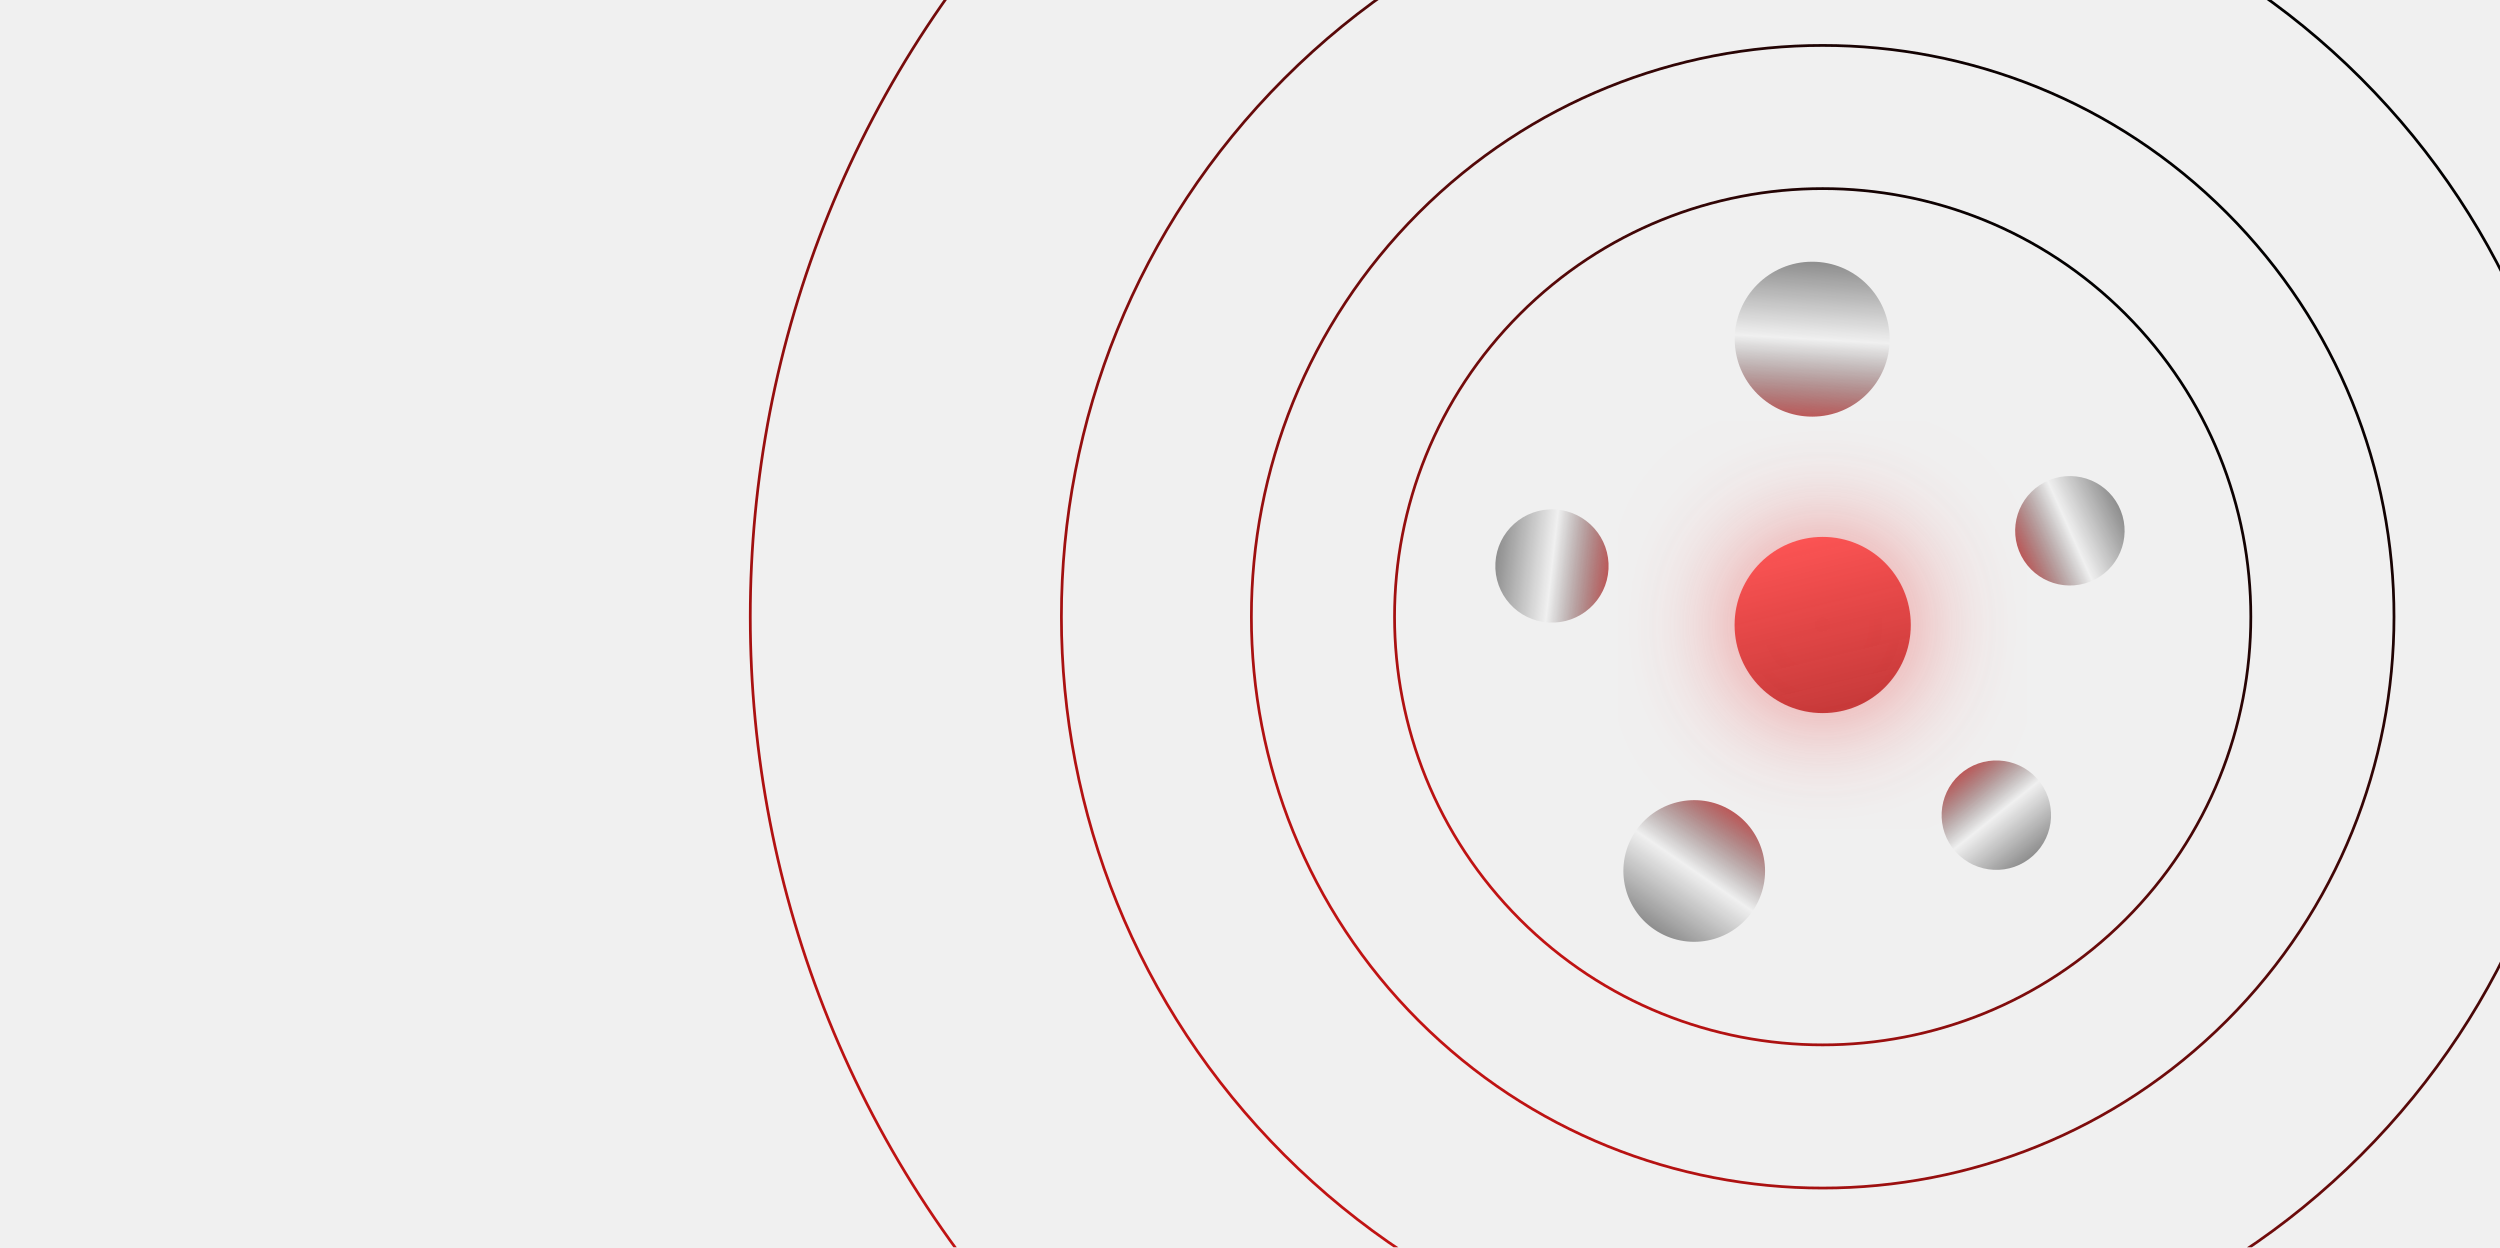
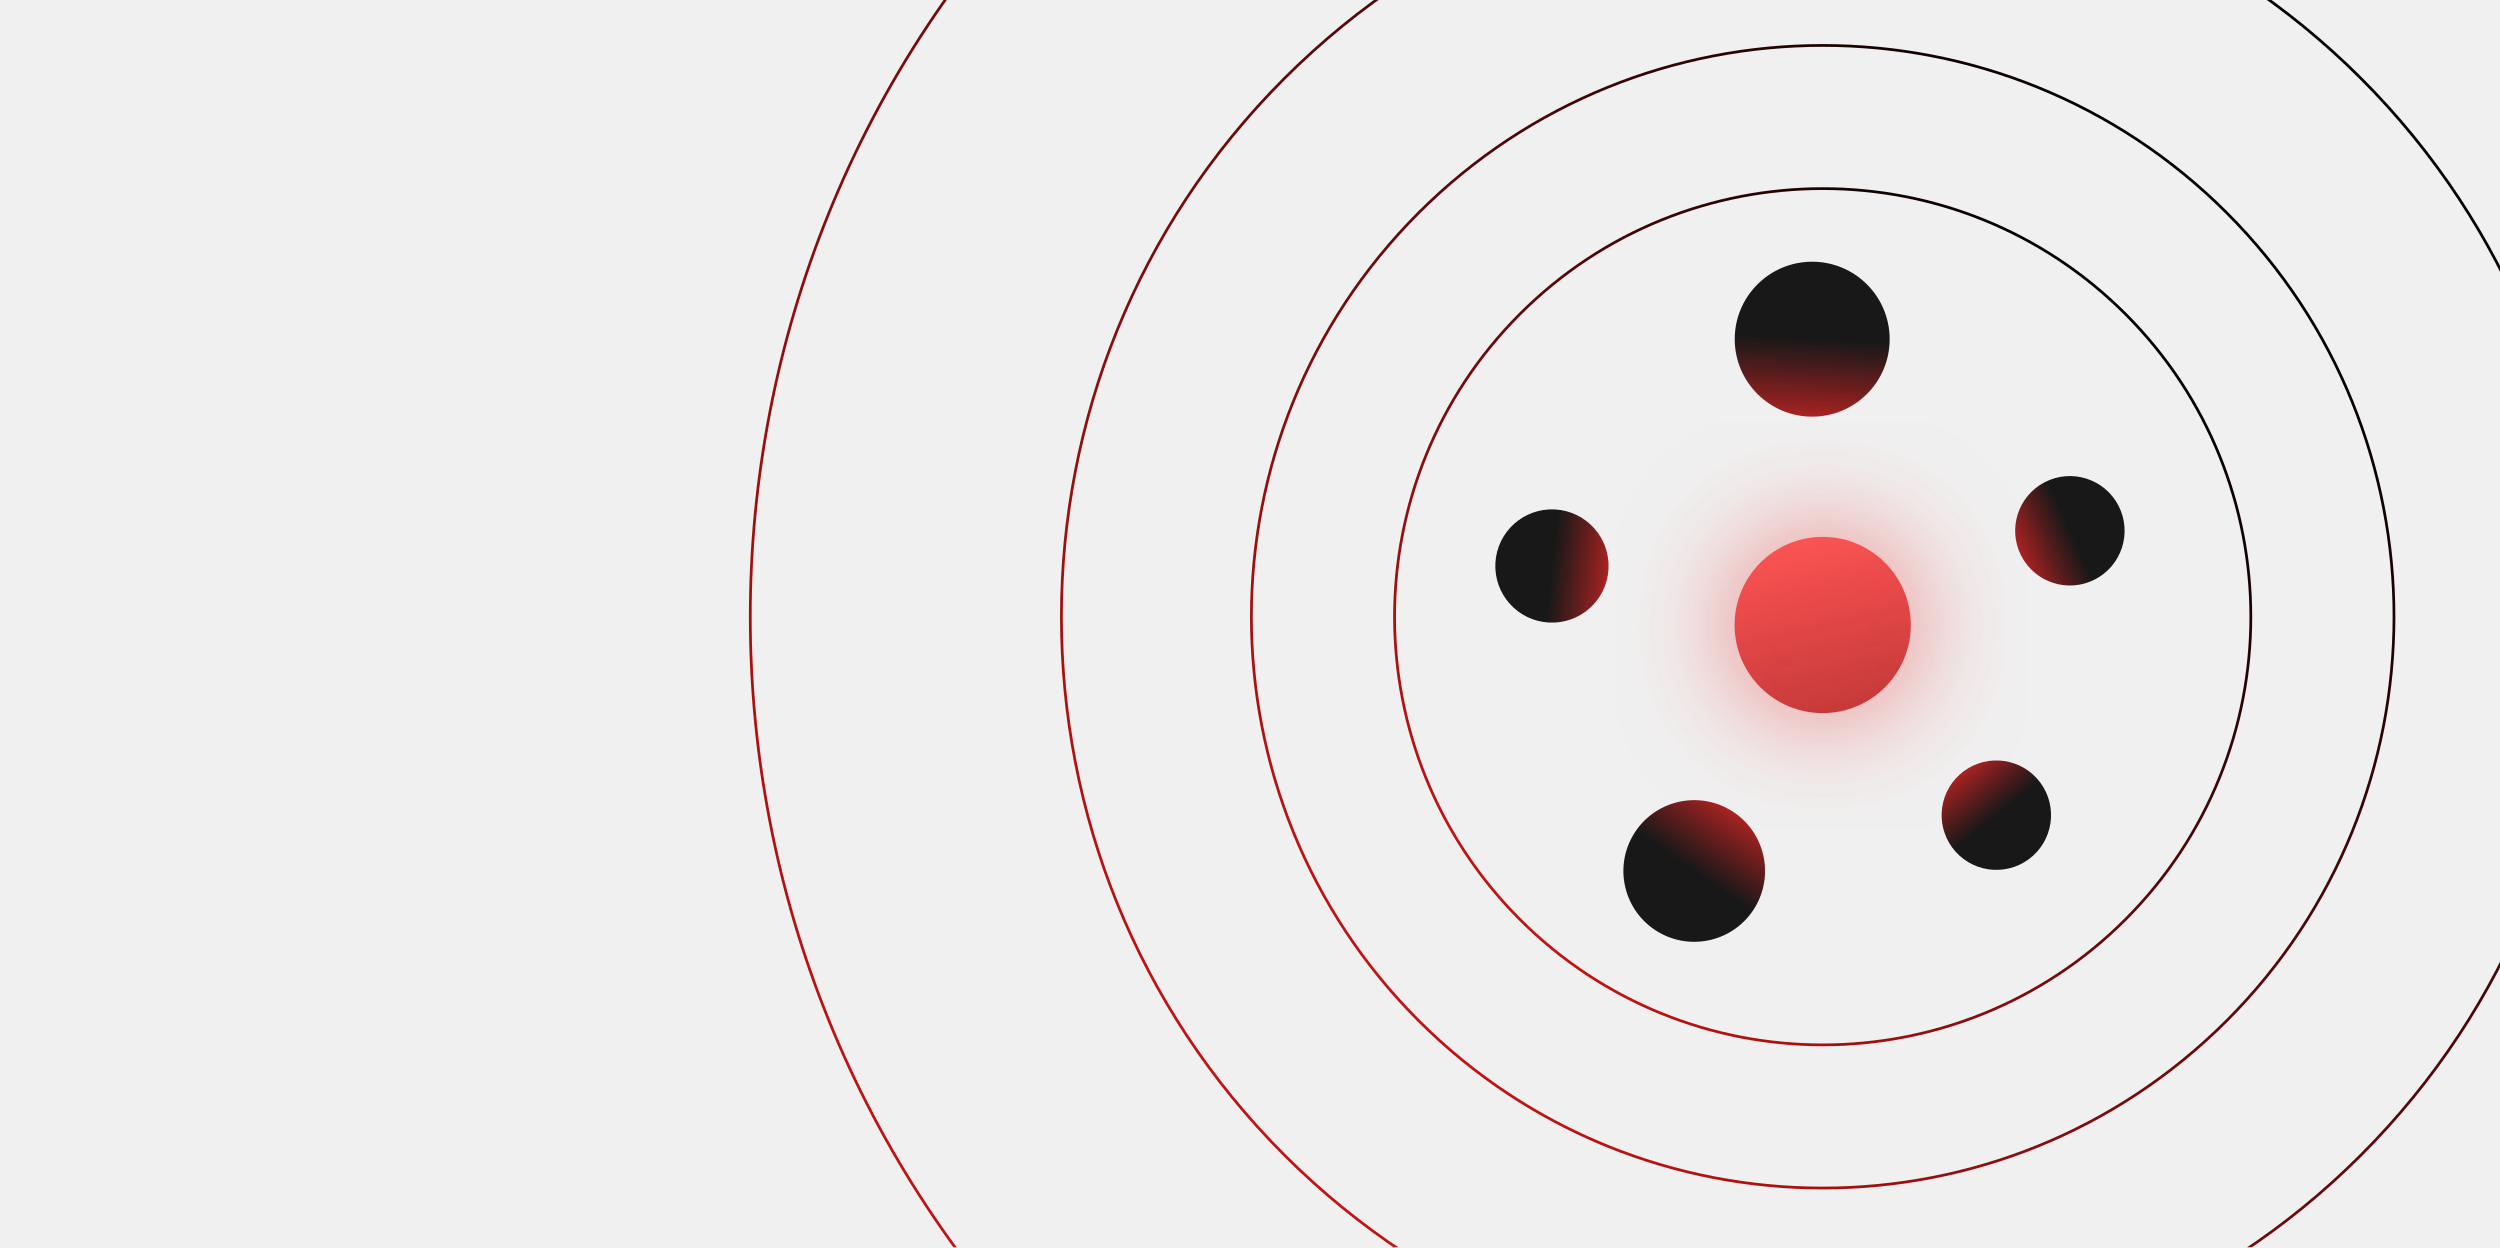
<svg xmlns="http://www.w3.org/2000/svg" width="908" height="453" viewBox="0 0 908 453" fill="none">
  <g clip-path="url(#clip0_235_251)">
    <circle cx="662" cy="224" r="155.5" transform="rotate(45 662 224)" stroke="url(#paint0_linear_235_251)" />
    <circle cx="662" cy="224" r="207.5" transform="rotate(45 662 224)" stroke="url(#paint1_linear_235_251)" />
    <circle cx="662" cy="224" r="276.5" transform="rotate(45 662 224)" stroke="url(#paint2_linear_235_251)" />
    <circle cx="662" cy="224" r="389.5" transform="rotate(45 662 224)" stroke="url(#paint3_linear_235_251)" />
    <g filter="url(#filter0_d_235_251)">
      <circle cx="662" cy="227" r="32" fill="url(#paint4_linear_235_251)" />
    </g>
    <circle cx="615.342" cy="316.341" r="25.725" transform="rotate(121.272 615.342 316.341)" fill="url(#paint5_linear_235_251)" />
    <circle cx="725.07" cy="296.069" r="19.873" transform="rotate(47.8693 725.07 296.069)" fill="url(#paint6_linear_235_251)" />
    <circle cx="751.783" cy="192.783" r="19.873" transform="rotate(-27.3579 751.783 192.783)" fill="url(#paint7_linear_235_251)" />
    <circle cx="658.19" cy="123.189" r="28.136" transform="rotate(-90.1083 658.19 123.189)" fill="url(#paint8_linear_235_251)" />
    <circle cx="563.67" cy="205.568" r="20.57" transform="rotate(-176.848 563.67 205.568)" fill="url(#paint9_linear_235_251)" />
  </g>
  <defs>
    <filter id="filter0_d_235_251" x="588" y="153" width="148" height="148" filterUnits="userSpaceOnUse" color-interpolation-filters="sRGB">
      <feFlood flood-opacity="0" result="BackgroundImageFix" />
      <feColorMatrix in="SourceAlpha" type="matrix" values="0 0 0 0 0 0 0 0 0 0 0 0 0 0 0 0 0 0 127 0" result="hardAlpha" />
      <feOffset />
      <feGaussianBlur stdDeviation="21" />
      <feColorMatrix type="matrix" values="0 0 0 0 0.922 0 0 0 0 0.294 0 0 0 0 0.294 0 0 0 0.7 0" />
      <feBlend mode="normal" in2="BackgroundImageFix" result="effect1_dropShadow_235_251" />
      <feBlend mode="normal" in="SourceGraphic" in2="effect1_dropShadow_235_251" result="shape" />
    </filter>
    <linearGradient id="paint0_linear_235_251" x1="662" y1="68" x2="662" y2="380" gradientUnits="userSpaceOnUse">
      <stop />
      <stop offset="1" stop-color="#C11313" />
    </linearGradient>
    <linearGradient id="paint1_linear_235_251" x1="662" y1="16" x2="662" y2="432" gradientUnits="userSpaceOnUse">
      <stop />
      <stop offset="1" stop-color="#C11313" />
    </linearGradient>
    <linearGradient id="paint2_linear_235_251" x1="662" y1="-53" x2="662" y2="501" gradientUnits="userSpaceOnUse">
      <stop />
      <stop offset="1" stop-color="#C11313" />
    </linearGradient>
    <linearGradient id="paint3_linear_235_251" x1="662" y1="-166" x2="662" y2="614" gradientUnits="userSpaceOnUse">
      <stop />
      <stop offset="1" stop-color="#C11313" />
    </linearGradient>
    <linearGradient id="paint4_linear_235_251" x1="662" y1="195" x2="679.12" y2="266.071" gradientUnits="userSpaceOnUse">
      <stop stop-color="#FB5353" />
      <stop offset="1" stop-color="#BD3131" stop-opacity="0.97" />
    </linearGradient>
    <linearGradient id="paint5_linear_235_251" x1="579.248" y1="315.846" x2="640.369" y2="319.401" gradientUnits="userSpaceOnUse">
      <stop stop-color="#E2465F" />
      <stop offset="0" stop-color="#EA2828" />
-       <stop offset="0.589" stop-opacity="0" />
-       <stop offset="1" stop-opacity="0.4" />
+       <stop offset="0.589" stop-opacity="0.9" />
+       <stop offset="1" stop-opacity="0.9" />
    </linearGradient>
    <linearGradient id="paint6_linear_235_251" x1="697.187" y1="295.687" x2="744.404" y2="298.433" gradientUnits="userSpaceOnUse">
      <stop stop-color="#E2465F" />
      <stop offset="0" stop-color="#EA2828" />
-       <stop offset="0.589" stop-opacity="0" />
-       <stop offset="1" stop-opacity="0.4" />
+       <stop offset="0.589" stop-opacity="0.9" />
+       <stop offset="1" stop-opacity="0.9" />
    </linearGradient>
    <linearGradient id="paint7_linear_235_251" x1="723.9" y1="192.4" x2="771.117" y2="195.146" gradientUnits="userSpaceOnUse">
      <stop stop-color="#E2465F" />
      <stop offset="0" stop-color="#EA2828" />
-       <stop offset="0.589" stop-opacity="0" />
-       <stop offset="1" stop-opacity="0.4" />
+       <stop offset="0.589" stop-opacity="0.9" />
+       <stop offset="1" stop-opacity="0.9" />
    </linearGradient>
    <linearGradient id="paint8_linear_235_251" x1="618.713" y1="122.648" x2="685.563" y2="126.536" gradientUnits="userSpaceOnUse">
      <stop stop-color="#E2465F" />
      <stop offset="0" stop-color="#EA2828" />
-       <stop offset="0.589" stop-opacity="0" />
-       <stop offset="1" stop-opacity="0.4" />
+       <stop offset="0.589" stop-opacity="0.9" />
+       <stop offset="1" stop-opacity="0.9" />
    </linearGradient>
    <linearGradient id="paint9_linear_235_251" x1="534.81" y1="205.172" x2="583.681" y2="208.015" gradientUnits="userSpaceOnUse">
      <stop stop-color="#E2465F" />
      <stop offset="0" stop-color="#EA2828" />
-       <stop offset="0.589" stop-opacity="0" />
-       <stop offset="1" stop-opacity="0.4" />
+       <stop offset="0.589" stop-opacity="0.9" />
+       <stop offset="1" stop-opacity="0.9" />
    </linearGradient>
    <clipPath id="clip0_235_251">
      <rect width="908" height="453" fill="white" />
    </clipPath>
  </defs>
</svg>
